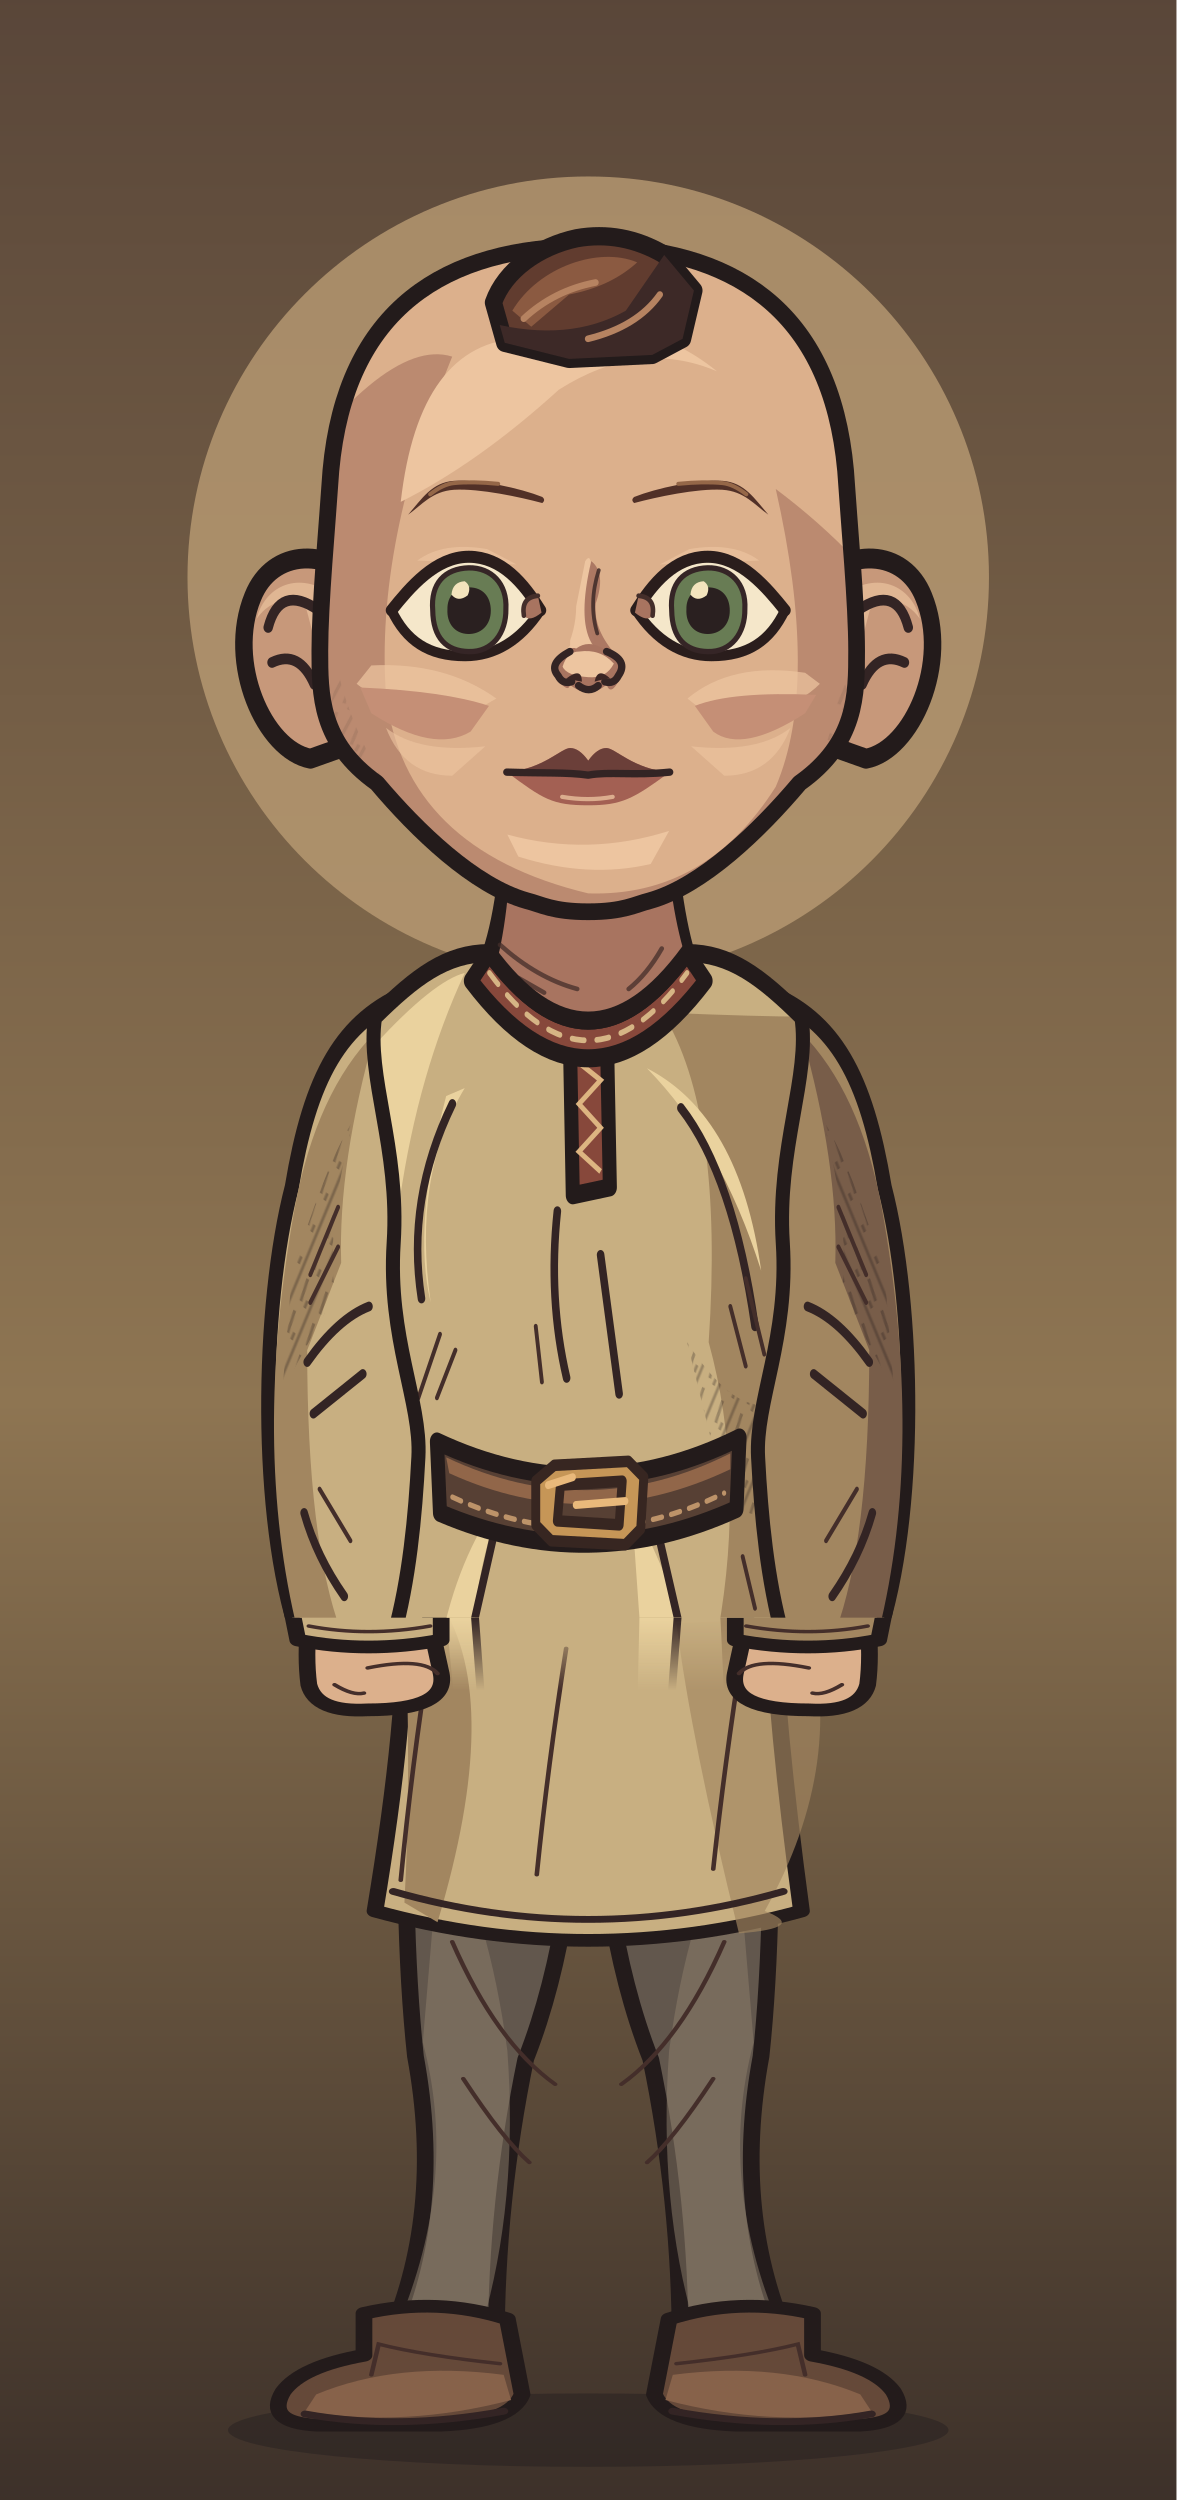
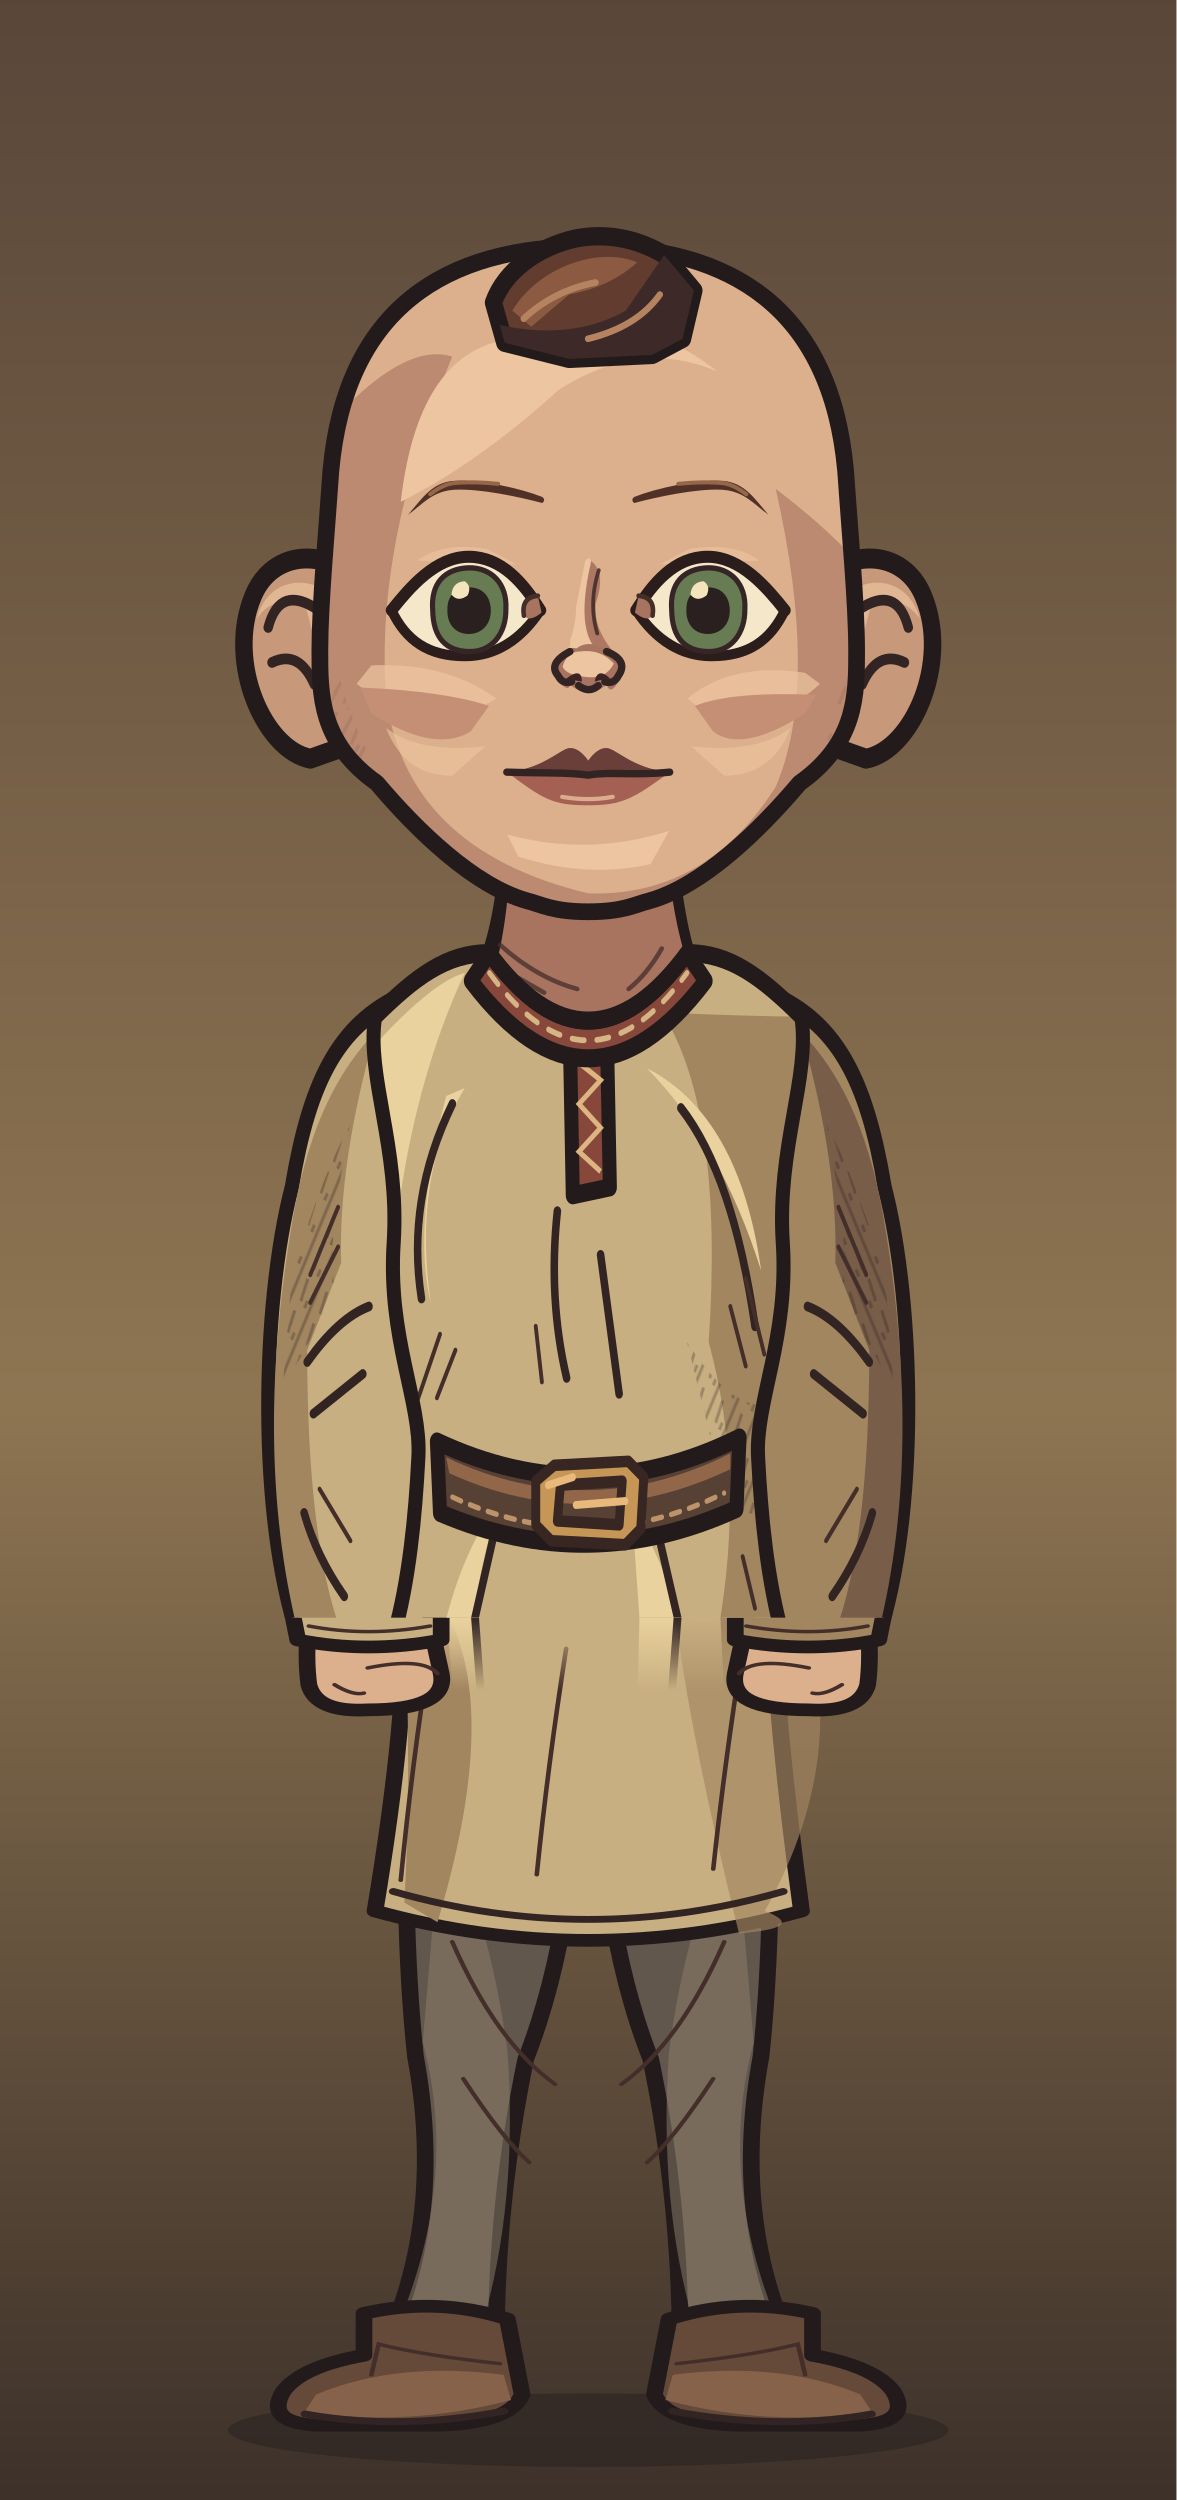
<svg xmlns="http://www.w3.org/2000/svg" xmlns:xlink="http://www.w3.org/1999/xlink" aria-labelledby="title" width="320" height="680" viewBox="0 0 320 680" role="img">
  <defs>
    <style>
      .edge {stroke:#231b1b;stroke-width:4.55;stroke-linecap:round;stroke-linejoin:round}
      .seam {fill:none;stroke:#332424;stroke-width:2.45;stroke-linecap:round;stroke-linejoin:round}
      .etch {fill:none;stroke:#442e2a;stroke-width:1.25;stroke-linecap:round}
      .hair-line {fill:none;stroke:#967661;stroke-width:1.45;stroke-linecap:round}
      .white {fill:#f5e7ca;stroke:#2a1d1c;stroke-width:2.65;stroke-linejoin:round}
      .label {fill:#efdfc1;font:600 20px Georgia,serif}
      .muted {fill:#b8aa96;font:13px 'Segoe UI',sans-serif}
      .section {fill:#dcbb8e;font:600 14px 'Segoe UI',sans-serif}
    </style>
    <linearGradient id="umber" x2="0" y2="1" gradientUnits="objectBoundingBox">
      <stop stop-color="#594639" />
      <stop offset=".56" stop-color="#8e7552" />
      <stop offset="1" stop-color="#3c3029" />
    </linearGradient>
    <linearGradient id="ash" x2="0" y2="1" gradientUnits="objectBoundingBox">
      <stop stop-color="#3b423d" />
      <stop offset=".56" stop-color="#7a7d67" />
      <stop offset="1" stop-color="#242b28" />
    </linearGradient>
    <linearGradient id="rose" x2="0" y2="1" gradientUnits="objectBoundingBox">
      <stop stop-color="#51404a" />
      <stop offset=".56" stop-color="#8a6972" />
      <stop offset="1" stop-color="#372c33" />
    </linearGradient>
    <pattern id="paper-grain" width="63" height="57" patternUnits="userSpaceOnUse">
      <path d="M1 16l2-1m21-4 5-2m16 7 6-1M12 32l3-1m16 11 4-1m20-14 4 1M4 51l5-1m41 0 9-2" fill="none" stroke="#231a1b" stroke-width=".85" opacity=".19" />
      <path d="M4 5l9-1m29 2 2-1M1 40l4-1m12 9 1-1m21-23 4-1m9 12 5-2" fill="none" stroke="#f0dbb5" stroke-width=".85" opacity=".23" />
      <path d="M16 19h.6m13-3h.7m28 6h.7m-39 15h.6m23 4h.6m-12 11h.7m29-39h.7" fill="none" stroke="#21191a" stroke-width="1.2" opacity=".28" stroke-linecap="round" />
    </pattern>
    <pattern id="ink-lines" width="7" height="9" patternUnits="userSpaceOnUse" patternTransform="rotate(28)">
      <path d="M1 -2V10m2.8-8 .6 6m1.9-1v5" stroke="#271d1d" stroke-width=".95" fill="none" opacity=".65" />
    </pattern>
    <radialGradient id="vignette" cx=".5" cy=".39" r=".72">
      <stop offset=".47" stop-color="#20191c" stop-opacity="0" />
      <stop offset="1" stop-color="#20191c" stop-opacity=".48" />
    </radialGradient>
    <g id="firs" fill="currentColor">
      <path d="M10 439Q15 379 12 300L9 220 15 146 15 54 19 80 21 147 28 230 25 326 29 439Z" />
      <path d="M17 169Q27 174 45 174L57 169 49 179 27 187 17 185                M18 194Q29 196 52 192L63 183 56 194 26 205 16 207                M15 225Q46 230 67 218L77 206 71 223 42 238 18 241                M17 252Q48 255 78 245L91 230 84 249 52 266 20 269                M14 282Q40 281 71 278L88 261 84 281 57 291 19 298                M19 312Q43 316 69 310L88 299 84 310 58 322 22 325" />
      <path d="M6 312 0 315V284L11 285M0 266 13 270V250L0 249M0 220 15 221 15 206 0 202                M0 180 16 181V167L0 165M0 141 15 150V138L0 133M0 112 17 127V118L0 104" />
      <path d="M64 440Q55 380 58 324L59 258 63 217 68 222 65 266 68 328 76 440Z                M63 291Q78 294 89 282L100 267 96 283 81 301 62 307                M63 323Q80 323 106 304L98 321 68 339                M63 316Q44 306 37 293L41 307 64 329Z" />
    </g>
    <g id="brambles" fill="none" stroke="currentColor" stroke-linecap="round" stroke-linejoin="round">
      <path stroke-width="3.8" d="M9 440Q13 401 21 380T26 333m-8 57Q39 375 43 352m-28 46Q6 377 0 376M41 440Q41 402 63 385m-20 44q26-6 39-30" />
      <path stroke-width="2" d="M23 364l14-13m-12 4-7-15m20 29 17-4m-15-1 1-11m13 49 2-17m2 14 18-5m-34 32q-12-10-17-10" />
    </g>
    <g id="night-scratches" fill="none" stroke="currentColor" stroke-width="1.2" stroke-linecap="round">
      <path d="M16 113q32-11 54-8m-30 9 16-3m184-40q19-4 44 1m-11 7 19 4                M24 335q33-3 68-16m-44 16 26-4m164-9q31 5 60-3m-39 8 38-3                M27 391q22-6 52-5m168 14q28-8 57-8m-40 11 24-4                M55 178l18-6m177 36 17 3m-12-4 17-1" />
    </g>
    <g id="shirt-setting">
      <rect width="320" height="440" fill="url(#umber)" />
-       <path d="M60 187C49 137 74 84 122 63c51-23 107-8 139 35 30 40 23 101-1 135-24 36-65 54-110 49-44-4-79-42-90-95Z" fill="#c2a077" />
-       <path d="M53 178C47 128 84 78 129 61m-65 160c22 43 65 68 103 66m82-187c19 20 27 48 24 72" fill="none" stroke="#c6a578" stroke-width="1.3" opacity=".65" />
      <path d="M50 217q24 8 64 1l-15 7-56 6m176-90q39-13 70-5l-26 4 28 2-64 6" fill="#856c54" opacity=".5" />
      <use xlink:href="#firs" style="color:#342827" opacity=".52" transform="translate(-26 8)" />
      <use xlink:href="#firs" style="color:#413128" opacity=".58" transform="translate(340 101) scale(-1 .81)" />
      <use xlink:href="#night-scratches" style="color:#dfbb87" opacity=".28" />
      <use xlink:href="#brambles" style="color:#291f22" opacity=".71" />
      <rect width="320" height="440" fill="url(#vignette)" />
      <rect width="320" height="440" fill="url(#paper-grain)" />
    </g>
    <g id="armor-setting">
      <rect width="320" height="440" fill="url(#ash)" />
-       <path d="M48 164c1-51 34-91 83-101 48-11 98 1 130 36 37 39 36 93 8 136-20 30-75 59-121 49-56-12-101-60-100-120Z" fill="#a5a48a" />
-       <path d="M54 144q8-48 53-66m108 5c39 15 61 39 68 68m-44 107q-41 31-93 30" fill="none" stroke="#bec0a0" stroke-width="1.2" opacity=".56" />
      <path d="M42 173q49-4 68 3l-43 6 25 3-49 4m151 35q47 10 104-6l-26 14-62 8Z" fill="#707764" opacity=".48" />
      <use xlink:href="#firs" style="color:#27312c" opacity=".64" transform="translate(-36 30)" />
      <use xlink:href="#firs" style="color:#303833" opacity=".75" transform="translate(324 45) scale(-.86 1.03)" />
      <use xlink:href="#brambles" style="color:#252a27" opacity=".62" transform="translate(319 10) scale(-1 1)" />
      <use xlink:href="#night-scratches" style="color:#d8d8a9" opacity=".28" transform="translate(-2 21)" />
      <rect width="320" height="440" fill="url(#vignette)" />
      <rect width="320" height="440" fill="url(#paper-grain)" />
    </g>
    <g id="woman-setting">
      <rect width="320" height="440" fill="url(#rose)" />
-       <path d="M56 160C60 107 95 74 142 65c47-9 100 15 121 50 23 39 19 90-12 126-31 39-73 55-115 44-52-13-85-74-80-125Z" fill="#b18b83" />
-       <path d="M61 126c15-36 40-55 84-63m97 38c27 25 36 61 29 98m-201 25q14 29 42 47" fill="none" stroke="#d0a69a" stroke-width="1.2" opacity=".58" />
      <path d="M44 235q40-4 76-1l-20 6-36 2 19 3-44 5m183-50q35 3 60-3l-24 9-31 2" fill="#775d65" opacity=".6" />
      <use xlink:href="#firs" style="color:#3b2b34" opacity=".58" transform="translate(-20 84) scale(.86 .91)" />
      <use xlink:href="#firs" style="color:#3d2e39" opacity=".68" transform="translate(327 54) scale(-.85 .98)" />
      <path d="M300 440q-2-82-6-173l-9-103 7-35 12 42 9 98 7 171Z                M294 195q-10-18-25-24l-15-1 13-4 11 2 18 15                M285 162q-13-22-34-27l-7 4 7-11 17 4 20 17                M303 242q-18-23-36-27l-13 3 15-9 11 2 21 15" fill="#3a2b33" opacity=".64" />
      <use xlink:href="#brambles" style="color:#2d2229" opacity=".8" transform="translate(12 6)" />
      <use xlink:href="#night-scratches" style="color:#e1b8a8" opacity=".28" transform="translate(0 7)" />
      <rect width="320" height="440" fill="url(#vignette)" />
      <rect width="320" height="440" fill="url(#paper-grain)" />
    </g>
    <pattern id="mail-rings" width="14" height="13" patternUnits="userSpaceOnUse" patternTransform="rotate(-7)">
      <path d="M-1 2q3-3 6 0 1 3-2 5Q0 8-1 5M6 2q3-3 6 0 1 3-2 5Q7 8 6 5M3 8q3-3 6 0 1 3-2 5-3 1-4-2M10 8q3-3 6 0" fill="none" stroke="#2d2c28" stroke-width="1.6" stroke-linecap="round" />
      <path d="M-.5 4q1.5-2 3-1m5 1q1.4-2 3-1M4 10q1.5-2 3-1m4 1q1.4-2 3-1" fill="none" stroke="#9a9b87" stroke-width="1.12" opacity=".78" stroke-linecap="round" />
    </pattern>
    <pattern id="armor-plates" width="47" height="24" patternUnits="userSpaceOnUse" patternTransform="translate(4 4) rotate(2)">
      <path d="M1 0l21 .7 1 18-3 3-17-1-1-4Zm24 1 19-1 2 15-3 7-19-2Z" fill="#85867a" stroke="#352e2a" stroke-width="1.75" stroke-linejoin="round" />
      <path d="M2 2l18 .2-.2 4L5 7 4 17Zm24 0 16-1 1 4-14 2-3 10Z" fill="#a9a58d" />
      <path d="M19 4l4 14-3 3-16-1 13-4Zm22 2 4 10-2 5-17-1 13-4Z" fill="#62655f" />
      <path d="M7 7l1-.5m6 12 3-2m16-7 5-1m-7 5 4-2" fill="none" stroke="#d0c0a0" stroke-width=".9" opacity=".76" />
      <path d="M6 12q2-2 2.7 1-1 2.2-2.7.5Zm12 1q1.8-2 2.4.6-1 2.6-2.5.8Zm11 1q1-2.2 2.8-1-.2 2.9-2.8 2.1Zm12-2q2.2-1.4 2.3.8-1 2.3-2.3.5Z" fill="#3c342d" />
    </pattern>
    <clipPath id="portrait-frame">
      <rect width="320" height="440" />
    </clipPath>
    <clipPath id="wardrobe-torso-mask">
      <path d="M128 273 C114 273 104 279 91 289 C88 304 99 322 97 346 C95 370 106 386 105 400 C104 415 102 431 97 445 H223 C218 431 216 415 215 400 C214 386 225 370 223 346 C221 322 232 304 229 289 C216 279 206 273 192 273 Q160 307 128 273Z" />
    </clipPath>
    <clipPath id="face-shape-clip">
      <path d="M 160 67 C 199 67 226 84 230 128 C 231 143 233 164 233 177 C 233 189 233 202 217.5 213 C 206.53 226 191.02 241 176.72 245 C 172.72 246 169.68 248 160 248 C 150.32 248 147.28 246 143.28 245 C 128.98 241 113.47 226 102.5 213 C 87 202 87 189 87 177 C 87 164 89 143 90 128 C 94 84 121 67 160 67 Z" />
    </clipPath>
    <clipPath id="face-features-eye-left">
      <path d="M-21 0 C-16 -6 -9 -14 0 -14 C9 -14 15 -7 19.5 0 C14 8 7 12 -1 12 C-11 12 -17 8 -21 0Z" />
    </clipPath>
    <clipPath id="face-features-eye-right">
      <path d="M-21 0 C-16 -6 -9 -14 0 -14 C9 -14 15 -7 19.5 0 C14 8 7 12 -1 12 C-11 12 -17 8 -21 0Z" />
    </clipPath>
    <clipPath id="face-features-nose-bridge">
      <path d="M154 144H167V179L172 185V187H149V185L154 179Z" />
    </clipPath>
    <clipPath id="headgear-hair-face">
      <path d="M25 0H295V337H25ZM110 126.782Q100 128.782 100 140.782V164Q100 178 96 186Q160 177 224 186Q220 178 220 164V140.782Q220 128.782 210 126.782Z" />
    </clipPath>
    <clipPath id="hair-crown-clip">
      <path d="M135 89C138 81 147 75 157 73Q169 71 180 77L188 86L185 98L177 102L155 103L138 99Z" />
    </clipPath>
    <clipPath id="full-costume-join-outline">
      <path d="M110 435 Q111 474 102 545 Q160 566 218 545 Q211 477 210 435Z" />
    </clipPath>
    <linearGradient id="full-costume-join-fade" x1="0" y1="0" x2="0" y2="1">
      <stop offset="0" stop-color="#fff" />
      <stop offset="1" stop-color="#000" />
    </linearGradient>
    <mask id="full-costume-join-mask" maskUnits="userSpaceOnUse" x="0" y="440" width="320" height="26">
      <rect x="0" y="440" width="320" height="26" fill="url(#full-costume-join-fade)" />
    </mask>
  </defs>
  <g data-part="full-costume">
    <rect width="320" height="680" fill="url(#umber)" />
-     <circle cx="160" cy="157" r="109" fill="#b99b73" opacity=".8" />
    <ellipse cx="160" cy="661" rx="98" ry="10" fill="#261f20" opacity=".5" />
    <g transform="matrix(1 0 0 .76 0 105.6)">
      <g>
        <path d="M111 469 L158 469 Q158 548 143 598 Q135 649 135 700 H105 Q121 654 113 597 Q109 548 111 469Z" fill="#62574d" class="edge" />
        <path d="M120 514 Q133 546 138 595 Q141 649 131 694 H108Q125 641 115 592Z" fill="#8c7c69" opacity=".53" />
        <path d="M123 556Q135 592 151 607 M126 605Q137 627 144 635" class="etch" />
        <g transform="translate(0 0)">
          <path d="M99 689Q119 683 138 691L142 718Q139 728 120 729H86Q72 728 77 717Q82 708 99 704Z" fill="#654939" class="edge" />
          <path d="M86 718Q108 706 137 711L139 720Q110 730 83 724Z" fill="#87624a" />
          <path d="M101 711L103 700Q115 704 136 707" class="etch" />
          <path d="M83 725Q108 731 137 724" class="seam" />
        </g>
      </g>
      <g transform="translate(320 0) scale(-1 1)">
        <path d="M111 469 L158 469 Q158 548 143 598 Q135 649 135 700 H105 Q121 654 113 597 Q109 548 111 469Z" fill="#62574d" class="edge" />
        <path d="M120 514 Q133 546 138 595 Q141 649 131 694 H108Q125 641 115 592Z" fill="#8c7c69" opacity=".53" />
        <path d="M123 556Q135 592 151 607 M126 605Q137 627 144 635" class="etch" />
        <g transform="translate(0 0)">
          <path d="M99 689Q119 683 138 691L142 718Q139 728 120 729H86Q72 728 77 717Q82 708 99 704Z" fill="#654939" class="edge" />
          <path d="M86 718Q108 706 137 711L139 720Q110 730 83 724Z" fill="#87624a" />
          <path d="M101 711L103 700Q115 704 136 707" class="etch" />
          <path d="M83 725Q108 731 137 724" class="seam" />
        </g>
      </g>
      <path d="M110 435 Q111 474 102 545 Q160 566 218 545 Q211 477 210 435Z" fill="#c8af81" class="edge" />
      <path d="M120 435 Q137 470 119 549 L110 542 Q112 495 110 435Z" fill="#a28660" />
      <path d="M184 442Q188 484 201 553Q220 551 208 545 Q231 491 219 440Z" fill="#a28660" opacity=".66" />
      <path d="M117 451Q112 493 109 534" class="etch" />
      <path d="M154 451Q149 493 146 532" class="etch" />
      <path d="M202 451Q197 493 194 530" class="etch" />
      <path d="M107 538Q160 558 213 538" class="seam" />
      <g clip-path="url(#full-costume-join-outline)" mask="url(#full-costume-join-mask)">
        <use transform="matrix(1 0 0 -4 0 2200)" xlink:href="#full-costume-upper" />
      </g>
      <g>
        <path d="M84 441 Q83 454 84 464 Q86 474 100 473Q122 473 120 460 L117 442Z" fill="#dcb08c" class="edge" data-part="hand" />
        <path d="M100 458Q115 454 119 460 M91 464q5 4 8 3" class="etch" />
        <path d="M79 435H120L120 448Q100 453 81 448Z" fill="#c8af81" class="edge" />
        <path d="M84 443Q100 447 117 443" class="etch" />
      </g>
      <g transform="translate(320 0) scale(-1 1)">
        <path d="M84 441 Q83 454 84 464 Q86 474 100 473Q122 473 120 460 L117 442Z" fill="#dcb08c" class="edge" data-part="hand" />
        <path d="M100 458Q115 454 119 460 M91 464q5 4 8 3" class="etch" />
        <path d="M79 435H120L120 448Q100 453 81 448Z" fill="#a28660" class="edge" />
        <path d="M84 443Q100 447 117 443" class="etch" />
      </g>
    </g>
  </g>
  <g clip-path="url(#portrait-frame)" id="full-costume-upper">
    <g data-part="neck">
      <g id="face-shape-neck">
        <path d="M 139 219 Q 138 249 132 263 Q 125 270 109 278 L 126 301 194 301 211 278 Q 195 270 188 263 Q 183 250 181 219 Z" fill="#d0a282" class="edge" />
        <path d="M 139 224 181 224 Q 182 247 187 262 Q 178 275 160 277 Q 142 275 134 266 Q 139 249 139 224 Z" fill="#a87460" />
        <path d="M 136 257 q 10 9 21 12 m -16 -3 7 4 m 32 -12 q -4 7 -9 11" class="etch" opacity=".75" />
      </g>
    </g>
    <g data-part="wardrobe" transform="matrix(0.84 0 0 1.08 25.6 -35.6)">
      <path d="M102 283 C80 290 70 304 64 332 C54 362 53 415 66 445 H108 L120 336Z" fill="#c8af81" class="edge" />
      <path d="M65 337 Q72 308 91 293 Q79 326 80 351 L69 373 Q69 421 80 444 H66 Q51 397 65 337Z" fill="#a28660" />
      <path d="M64 354 Q75 326 84 315 Q75 342 78 359 L61 383Z" fill="url(#ink-lines)" opacity=".44" />
      <path d="M69 376 q10 -11 20 -14 m-18 27 16 -10 M68 414 q4 11 13 21" class="seam" />
      <path d="M70 354 l9 -17 m-9 24 9 -14 m-6 61 10 13" class="etch" />
      <g transform="translate(320 0) scale(-1 1)">
        <path d="M102 283 C80 290 70 304 64 332 C54 362 53 415 66 445 H108 L120 336Z" fill="#a28660" class="edge" />
        <path d="M65 337 Q72 308 91 293 Q79 326 80 351 L69 373 Q69 421 80 444 H66 Q51 397 65 337Z" fill="#785d49" />
        <path d="M64 354 Q75 326 84 315 Q75 342 78 359 L61 383Z" fill="url(#ink-lines)" opacity=".44" />
        <path d="M69 376 q10 -11 20 -14 m-18 27 16 -10 M68 414 q4 11 13 21" class="seam" />
        <path d="M70 354 l9 -17 m-9 24 9 -14 m-6 61 10 13" class="etch" />
      </g>
      <path d="M128 273 C114 273 104 279 91 289 C88 304 99 322 97 346 C95 370 106 386 105 400 C104 415 102 431 97 445 H223 C218 431 216 415 215 400 C214 386 225 370 223 346 C221 322 232 304 229 289 C216 279 206 273 192 273 Q160 307 128 273Z" fill="#c8af81" />
      <g data-part="torso" clip-path="url(#wardrobe-torso-mask)">
        <path d="M91 296 Q110 280 120 278 Q105 303 99 335Z" fill="#ead29e" />
        <path d="M184 288 Q216 289 229 289 L246 444 H202 Q211 405 199 371 Q204 313 184 288Z" fill="#a28660" />
        <path d="M92 344 Q102 359 98 381 L83 402 L75 359Z" fill="#a28660" />
        <path d="M192 371 Q208 390 220 386 L219 416 L205 412Z" fill="url(#ink-lines)" opacity=".42" />
        <path d="M120 307 Q103 329 109 361 Q103 342 114 309Z M179 302 Q209 314 216 353 Q203 321 179 302Z" fill="#ead29e" />
        <path d="M133 409 Q124 426 123 444 H113 Q119 423 133 409Z M174 412 Q184 426 192 445 H177Z" fill="#ead29e" />
        <path d="M116 311 Q101 335 106 360 M190 312 Q207 329 214 367 M150 338 q-3 22 3 42 m11 -31 6 35 M129 421 l-7 24 m60 -28 8 27" class="seam" />
        <path d="M112 369 l-7 16 m12 -12 -6 12 M211 355 l6 19 m-11 -12 5 15 M143 367 l2 14 m65 44 4 13" class="etch" />
        <path d="M154 292h12l1 40-12 2Z" fill="#87483b" class="edge" />
        <path d="M156 300l8 5-7 6 7 6-7 6 7 5" fill="none" stroke="#ddb581" stroke-width="1.4" />
        <path d="M128 273 Q160 307 192 273 L198 280 Q160 319 122 280Z" fill="#87483b" class="edge" />
        <path d="M128 278 Q160 312 192 278" fill="none" stroke="#d6b585" stroke-width="1.45" stroke-dasharray="4 4" stroke-linecap="round" />
      </g>
      <path d="M128 273 C114 273 104 279 91 289 C88 304 99 322 97 346 C95 370 106 386 105 400 C104 415 102 431 97 445 H223 C218 431 216 415 215 400 C214 386 225 370 223 346 C221 322 232 304 229 289 C216 279 206 273 192 273 Q160 307 128 273Z" fill="none" class="edge" />
      <g data-part="belt" clip-path="url(#wardrobe-torso-mask)">
        <path d="M111 396 Q160 414 209 395 L208 413 Q160 430 112 414Z" fill="#574034" class="edge" />
        <path d="M114 400 Q160 417 206 399 L206 403 Q160 420 115 404Z" fill="#916649" />
        <path d="M116 410 Q160 426 204 409" fill="none" stroke="#bd9369" stroke-width="1.35" stroke-dasharray="3 3" stroke-linecap="round" />
        <path d="M149 402l24 -1 5 4-1 13-5 4-24 -1-5 -4v-11Z M151 407l-1 9 20 1 1 -11Z" fill="#c69657" fill-rule="evenodd" stroke="#372621" stroke-width="2.9" stroke-linejoin="round" />
        <path d="M156 412l16 -1m-25 -4 8 -2" fill="none" stroke="#e9b97b" stroke-width="2" stroke-linecap="round" />
      </g>
    </g>
    <g id="face-shape">
      <g id="face-shape-ears">
        <g transform="translate(97 179) scale(-1.046 1.19)">
          <path d="M -4 -15 C 7 -26 22 -25 27 -14 C 34 1 24 21 12 23 L -4 18 Z" fill="#c7987a" class="edge" />
          <path d="M 7 -15 C 16 -20 24 -16 26 -9 C 22 -14 16 -14 13 -11 L 10 -1 Z" fill="#edc5a0" opacity=".66" />
          <path d="M 23 -7 Q 20 -17 10 -11 L 7 2 M 22 1 Q 15 -2 11 6" class="seam" />
        </g>
        <g transform="translate(223 179) scale(1.046 1.19)">
          <path d="M -4 -15 C 7 -26 22 -25 27 -14 C 34 1 24 21 12 23 L -4 18 Z" fill="#c7987a" class="edge" />
          <path d="M 7 -15 C 16 -20 24 -16 26 -9 C 22 -14 16 -14 13 -11 L 10 -1 Z" fill="#edc5a0" opacity=".66" />
          <path d="M 23 -7 Q 20 -17 10 -11 L 7 2 M 22 1 Q 15 -2 11 6" class="seam" />
        </g>
      </g>
      <path d="M 160 67 C 199 67 226 84 230 128 C 231 143 233 164 233 177 C 233 189 233 202 217.5 213 C 206.53 226 191.02 241 176.72 245 C 172.72 246 169.68 248 160 248 C 150.32 248 147.28 246 143.28 245 C 128.98 241 113.47 226 102.5 213 C 87 202 87 189 87 177 C 87 164 89 143 90 128 C 94 84 121 67 160 67 Z" fill="#dcb08c" />
      <g clip-path="url(#face-shape-clip)">
        <path d="M 70 141 Q 104 91 123 97 Q 102 148 105 189 Q 110 231 160 243 Q 192 244 211 214 Q 223 186 211 133 Q 235 151 250 174 L 250 265 70 265 Z" fill="#bb8a70" />
        <path d="M 109 136.5 Q 114 93 142 92 Q 173 83 195 101 Q 174 92 152 106 Q 130 126 109 136.5 Z" fill="#edc5a0" />
        <g transform="translate(160 0) scale(-1 1)">
          <path d="M 25 190 Q 39 180 59 181 L 63 186 Q 53 194 32 194 Z" fill="#edc5a0" opacity=".72" />
          <path d="M 27 192 Q 39 188 62 187 L 59 194 Q 42 205 32 199 Z" fill="#c58f76" />
          <path d="M 28 203 Q 46 205 55 198 Q 50 211 37 211 Z" fill="#edc5a0" opacity=".62" />
        </g>
        <g transform="translate(160 0) scale(1 1)">
          <path d="M 27 190 Q 39 180 59 183 L 63 186 Q 53 196 32 194 Z" fill="#edc5a0" opacity=".72" />
          <path d="M 29 192 Q 39 188 62 189 L 59 194 Q 42 205 34 199 Z" fill="#c58f76" />
          <path d="M 28 203 Q 46 205 55 198 Q 50 211 37 211 Z" fill="#edc5a0" opacity=".62" />
        </g>
        <path d="M 92 183 Q 99 211 120 232 L 132 247 119 248 Q 98 234 85 212 Z M 229 184 Q 224 217 203 241 L 193 250 209 247 Q 230 233 240 211 Z" fill="url(#ink-lines)" opacity=".14" />
        <path d="M 138 227 Q 160 233 182 226 L 177 235 Q 160 239 141 233 Z" fill="#edc5a0" />
      </g>
      <path d="M 160 67 C 199 67 226 84 230 128 C 231 143 233 164 233 177 C 233 189 233 202 217.5 213 C 206.53 226 191.02 241 176.72 245 C 172.72 246 169.68 248 160 248 C 150.32 248 147.28 246 143.28 245 C 128.98 241 113.47 226 102.5 213 C 87 202 87 189 87 177 C 87 164 89 143 90 128 C 94 84 121 67 160 67 Z" fill="none" class="edge" />
    </g>
    <g clip-path="url(#face-shape-clip)">
      <g data-part="eyes">
        <g transform="matrix(1 0 0 1.04 127.5 166)">
          <path d="M-14 -13 Q-7 -18 5 -16 L13 -12" fill="#edc5a0" opacity=".65" />
          <path d="M-21 0 C-16 -6 -9 -14 0 -14 C9 -14 15 -7 19.5 0 C14 8 7 12 -1 12 C-11 12 -17 8 -21 0Z" class="white" />
          <g clip-path="url(#face-features-eye-left)">
            <g transform="translate(0 0) scale(1 1)">
              <path d="M-9.8 0 C-10.4 -7 -6.6 -10.9 0 -11.1 C6.1 -11.2 10.5 -7 10.1 -.3 C10.2 5.9 6.4 11 0 10.8 C-6.1 10.7 -9.7 7.2 -9.8 0Z" fill="#687c54" stroke="#352526" stroke-width="1.4" />
              <path d="M-5.8 -.2C-5.9-3.8-3.5-6 .1-6 3.8-6 6-3.6 6 .1 6 3.9 3.3 6.3-.2 6.2-3.9 6.1-6 3.3-5.8-.2Z" fill="#2a2020" />
              <path d="M-4.7-4.1Q-4.4-7.4-1.1-7.6 .9-6.3-.3-3.9-2.9-2-4.7-4.1Z" fill="#f3e4bd" />
            </g>
          </g>
          <path d="M-21 0 C-16 -6 -9 -14 0 -14 C9 -14 15 -7 19.5 0" fill="none" stroke="#2a1d1c" stroke-width="3.15" stroke-linecap="round" />
          <path d="M18.8 -3.8 Q14.2 -3.4 15 1.4 Q16.5 3.2 19.8 .6Z" fill="#a87460" />
          <path d="M18.8 -3.8 Q14.2 -3.4 15 1.4" class="etch" />
        </g>
        <g transform="matrix(-1 0 0 1.04 192.5 166)">
          <path d="M-14 -13 Q-7 -18 5 -16 L13 -12" fill="#edc5a0" opacity=".65" />
          <path d="M-21 0 C-16 -6 -9 -14 0 -14 C9 -14 15 -7 19.5 0 C14 8 7 12 -1 12 C-11 12 -17 8 -21 0Z" class="white" />
          <g clip-path="url(#face-features-eye-right)">
            <g transform="translate(0 0) scale(-1 1)">
              <path d="M-9.8 0 C-10.4 -7 -6.6 -10.9 0 -11.1 C6.1 -11.2 10.5 -7 10.1 -.3 C10.2 5.9 6.4 11 0 10.8 C-6.1 10.7 -9.7 7.2 -9.8 0Z" fill="#687c54" stroke="#352526" stroke-width="1.4" />
              <path d="M-5.8 -.2C-5.9-3.8-3.5-6 .1-6 3.8-6 6-3.6 6 .1 6 3.9 3.3 6.3-.2 6.2-3.9 6.1-6 3.3-5.8-.2Z" fill="#2a2020" />
              <path d="M-4.7-4.1Q-4.4-7.4-1.1-7.6 .9-6.3-.3-3.9-2.9-2-4.7-4.1Z" fill="#f3e4bd" />
            </g>
          </g>
          <path d="M-21 0 C-16 -6 -9 -14 0 -14 C9 -14 15 -7 19.5 0" fill="none" stroke="#2a1d1c" stroke-width="3.15" stroke-linecap="round" />
          <path d="M18.8 -3.8 Q14.2 -3.4 15 1.4 Q16.5 3.2 19.8 .6Z" fill="#a87460" />
          <path d="M18.8 -3.8 Q14.2 -3.4 15 1.4" class="etch" />
        </g>
      </g>
      <g data-part="brows">
        <g transform="matrix(1 0 0 1 127.5 137)">
          <path d="M-16.5 3 C-12.75 -1.328 -10 -5.818 -4 -6.218 C3 -6.618 14 -4.218 20 -1.828 Q21 -1 20 -0.172 C14 -1.782 3 -4.182 -4 -3.782 C-10 -3.382 -12.75 0.328 -16.5 3Z" fill="#513027" />
          <path d="M-10.5 -2.55 Q-7 -5.3 -4 -5.6 Q1 -6.1 8 -5.4" fill="none" stroke="#956748" stroke-width="1.1" stroke-linecap="round" />
        </g>
        <g transform="matrix(-1 0 0 1 192.5 137)">
          <path d="M-16.5 3 C-12.75 -1.328 -10 -5.818 -4 -6.218 C3 -6.618 14 -4.218 20 -1.828 Q21 -1 20 -0.172 C14 -1.782 3 -4.182 -4 -3.782 C-10 -3.382 -12.75 0.328 -16.5 3Z" fill="#513027" />
          <path d="M-10.5 -2.55 Q-7 -5.3 -4 -5.6 Q1 -6.1 8 -5.4" fill="none" stroke="#956748" stroke-width="1.1" stroke-linecap="round" />
        </g>
      </g>
      <g data-part="nose" transform="translate(160 160) scale(.82 .82) translate(-160 -160)">
        <g clip-path="url(#face-features-nose-bridge)">
          <path d="M159 151 Q161 148 161 154 Q157 169 162 177 L158 183 152 182 Q156 174 156 166Z" fill="#edc5a0" />
          <path d="M161 151 Q166 155 162.5 165 Q161.5 174 170 183 L167 187 161 178 Q156.5 170 161 151Z" fill="#a87460" opacity=".93" />
          <path d="M163.5 154 Q160 165 163 175" class="etch" opacity=".9" />
        </g>
        <path d="M156 180 Q160 177 165 180 C167 180 166.09 180 168.5 182 Q172.5 186 170.5 190 Q167.5 196 166.09 192 Q160 197 153.91 192 Q153.5 195 149.5 190 Q147.5 186 151.5 183 Q154 179 156 180Z" fill="#a87460" />
        <path d="M157 181 Q164 180 168.5 185 Q165.95 190 160 189.5 Q152.775 189 151.5 186 Q153 181 157 181Z" fill="#edc5a0" />
        <path d="M153.91 181 Q146.5 185 150.0 189 Q151.5 192 154.5 191 M166.09 181 Q173.5 184 170.0 189 Q168.5 192 165.5 191" class="seam" />
        <path d="M152.65 190 q5.25 -4 5.25 1 q-5.25 -1 -5.25 -1Z M162.1 191 q1 -5 5.25 -1 q-2 0 -5.25 1Z" fill="#3b2524" />
        <path d="M156.8 192.3 Q160.25 195 163.3 192.3" class="seam" />
      </g>
      <g data-part="mouth" transform="translate(160 160) scale(.82 .82) translate(-160 -160)">
        <path d="M133 221 C145.15 220 151 213 154 213 Q157 213 160 217.2 Q163 213 166 213 C169 213 174.85 220 187 221 C174.85 230 171 232 160 232 C148 232 145.15 230 133 221Z" fill="#a36053" />
        <path d="M133 221 C145.15 220 151 213 154 213 Q157 213 160 217.2 Q163 213 166 213 C169 213 174.85 220 187 221 C174.85 222.25 167 220.7 160 222 C153 221 145.15 221.4 133 221Z" fill="#56322f" opacity=".72" />
        <path d="M133 221 C145.15 221.4 153 221 160 222 C167 220.7 174.85 222.25 187 221" class="seam" />
        <path d="M151.36 229.2 Q160 230.7 168.1 229.2" fill="none" stroke="#edc5a0" stroke-width="1.4" stroke-linecap="round" opacity=".76" />
      </g>
    </g>
    <g id="hair-front">
      <g clip-path="url(#headgear-hair-face)">
        <g transform="matrix(1.029 0 0 1.094 -4.706 -15.059)">
          <path d="M135 89C138 81 147 75 157 73Q169 71 180 77L188 86L185 98L177 102L155 103L138 99Z" fill="#613c2f" class="edge" />
          <g clip-path="url(#hair-crown-clip)">
            <path d="M134 94Q155 99 170 91L181 76L189 86L186 100L174 105L151 105L136 100Z" fill="#3d2927" />
            <path d="M140 91C147 80 163 75 173 79Q166 85 155 87L145 95Z" fill="#8b5a41" />
            <path d="M143 93Q151 86 162 84 M160 98Q173 95 179 87" fill="none" stroke="#b68361" stroke-width="1.65" stroke-linecap="round" stroke-linejoin="round" />
          </g>
        </g>
      </g>
    </g>
  </g>
</svg>
